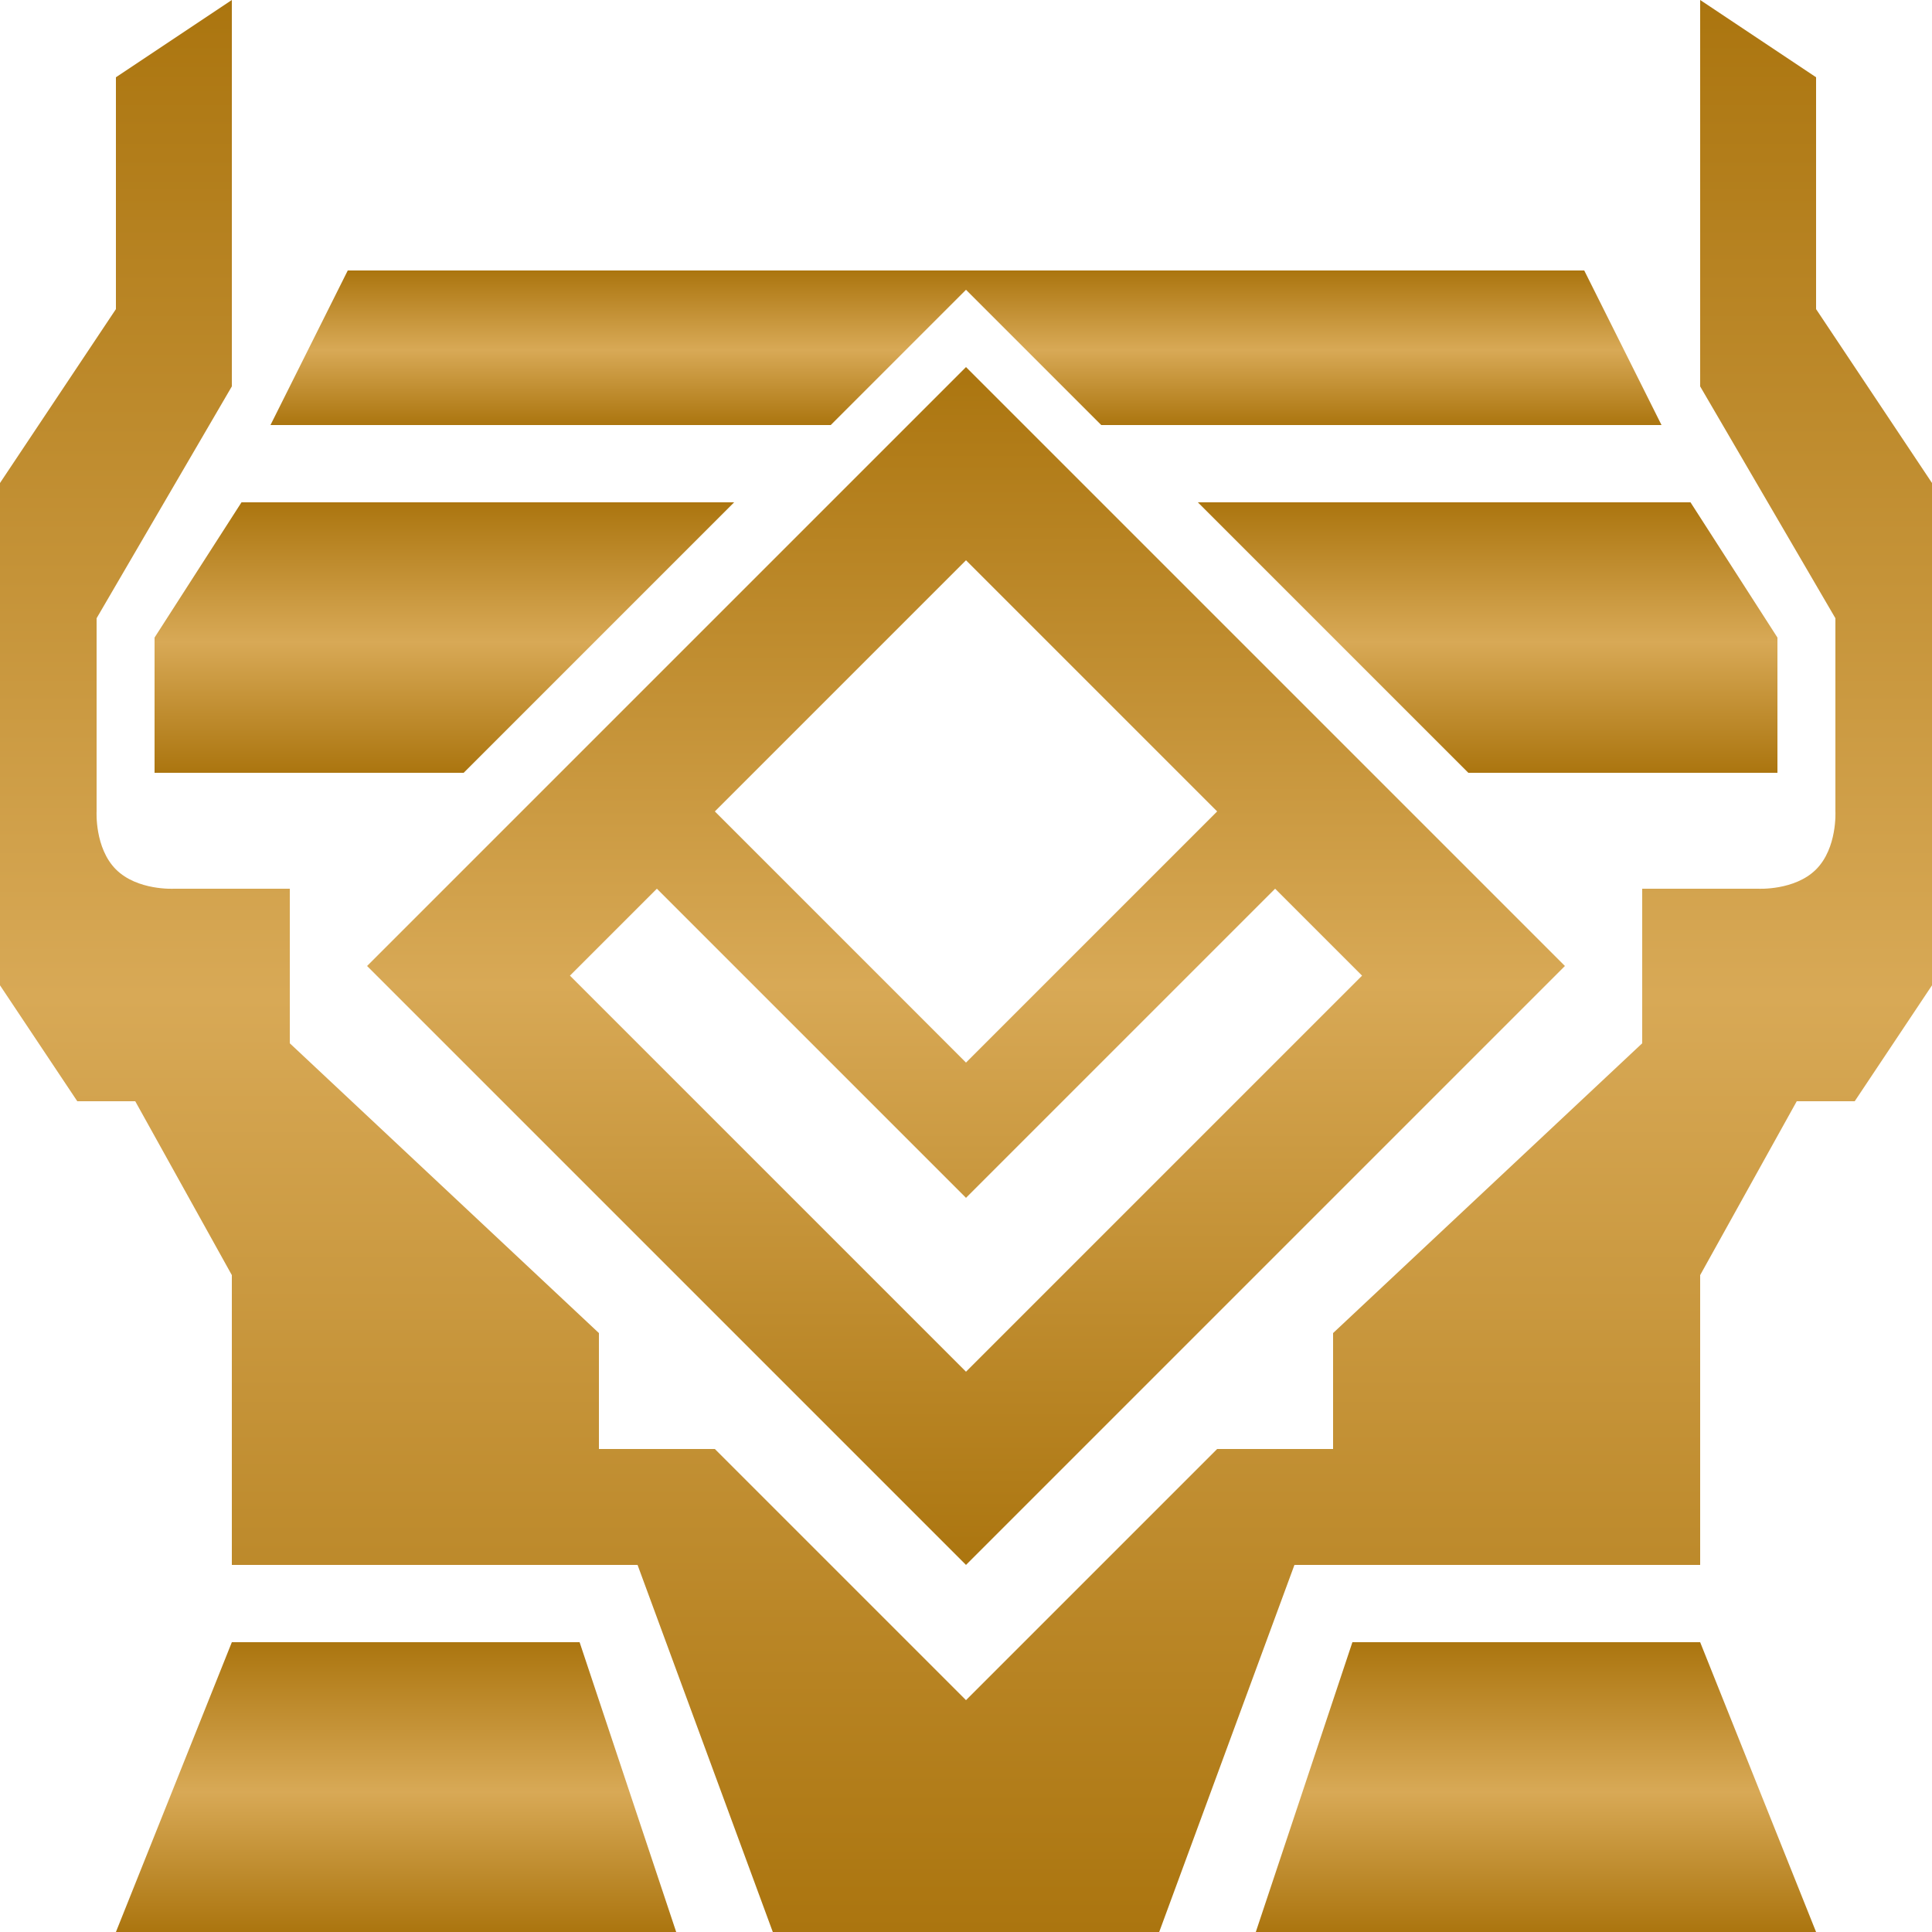
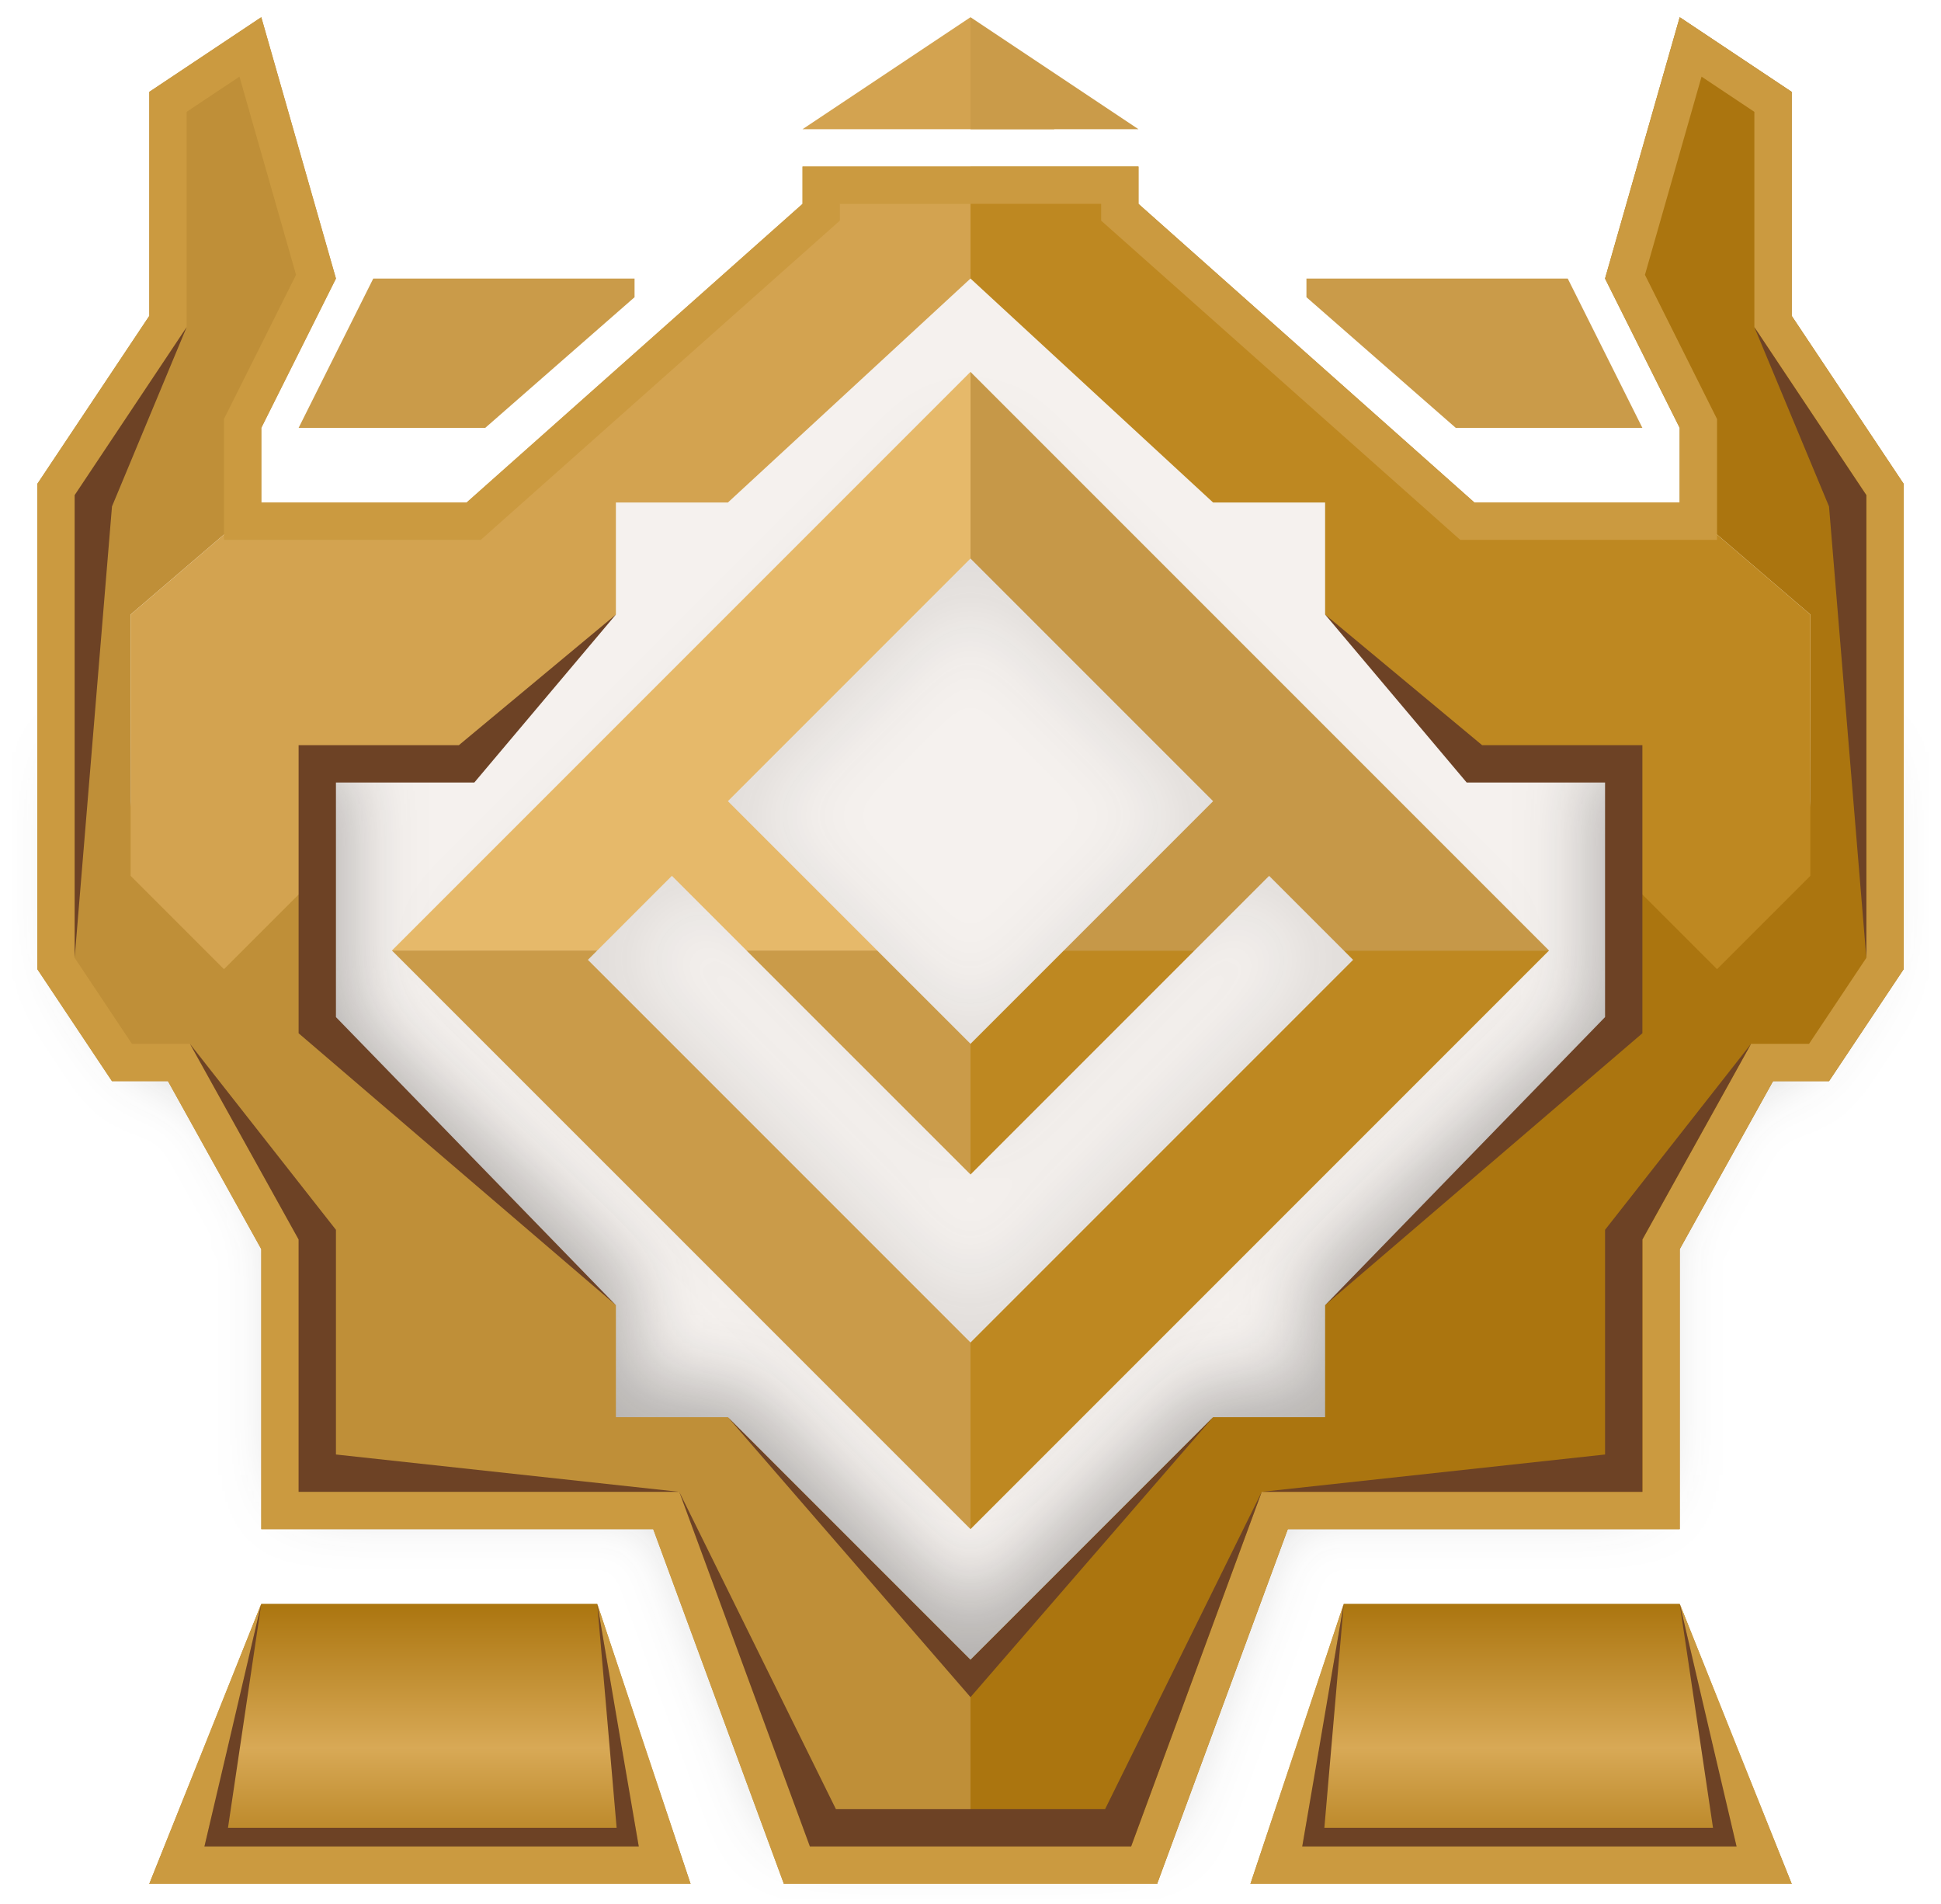
- <svg xmlns="http://www.w3.org/2000/svg" width="100" height="100" fill="none">
-   <g fill-rule="evenodd">
-     <path d="M50 19L19 50l31 31 31-31-31-31zm0 10L37 42l13 13 13-13-13-13zm0 33L34 46l-4.5 4.5L50 71l20.5-20.5L66 46 50 62z" fill="url(#A)" />
-     <path d="M50 88L37 75h-6v-6L15 54v-8H9s-1.895.105-3-1-1-3-1-3V32l7-12V0L6 4v12l-6 9v26l4 6h3l5 9v15h21l7 19h10 10l7-19h21V66l5-9h3l4-6V25l-6-9V4l-6-4v20l7 12v10s.105 1.895-1 3-3 1-3 1h-6v8L69 69v6h-6L50 88z" fill="url(#B)" />
+ <svg xmlns="http://www.w3.org/2000/svg" width="104" height="102" viewBox="0 0 104 102" fill="none">
+   <g id="exchange">
+     <path id="Vector 529" d="M67 100.922L72 85.922H90L96 100.922H67Z" fill="url(#paint0_linear_3674_5117)" />
+     <path id="Vector 529 (Stroke)" fill-rule="evenodd" clip-rule="evenodd" d="M72 85.922H90L93.046 98.922H69.775L72 85.922ZM72 85.922H90L96 100.922H67L72 85.922Z" fill="#CB9A40" />
+     <path id="Vector 529 (Stroke) (Stroke)" fill-rule="evenodd" clip-rule="evenodd" d="M90 85.922L96 100.922H67L72 85.922L69.775 98.922H93.046L90 85.922ZM91.784 97.922L90 85.922H72L70.96 97.922H91.784ZM72 85.922H90L96 100.922H67L72 85.922Z" fill="#6D4225" />
+     <path id="Vector 529_2" d="M37 100.922L32 85.922H14L8 100.922H37Z" fill="url(#paint1_linear_3674_5117)" />
+     <path id="Vector 529 (Stroke)_2" fill-rule="evenodd" clip-rule="evenodd" d="M32 85.922H14L10.954 98.922H34.225L32 85.922ZM32 85.922H14L8 100.922H37L32 85.922Z" fill="#CB9A40" />
+     <path id="Vector 529 (Stroke) (Stroke)_2" fill-rule="evenodd" clip-rule="evenodd" d="M14 85.922L8 100.922H37L32 85.922L34.225 98.922H10.954L14 85.922ZM12.216 97.922L14 85.922H32L33.039 97.922H12.216ZM32 85.922H14L8 100.922H37L32 85.922Z" fill="#6D4225" />
+     <path id="Vector 534" d="M39 24.922L52 12.922L66 24.922H73V32.922L80 38.922H89V54.922L73 70.922V77.922H66L52 91.922L38 77.922H31V70.922L15.5 56.422V38.922H25L31 31.922V24.922H39Z" fill="#F5F1EE" />
+     <g id="Subtract" opacity="0.3" filter="url(#filter0_f_3674_5117)">
+       <path fill-rule="evenodd" clip-rule="evenodd" d="M4.5 40.922V51.372L8.3 57.072H11.15L15.9 65.622V79.872H35.85L42.5 97.922H61.5L68.15 79.872H88.1V65.622L92.85 57.072H95.7L99.5 51.372V40.922H85.25V54.222L70.05 68.472V74.172H64.35L52 86.522L39.65 74.172H33.95V68.472L18.75 54.222V40.922H4.5Z" fill="#212121" />
+     </g>
+     <path id="Vector 229" d="M20 14.922L16 22.922H26L34 15.922V14.922H20Z" fill="#CA9B49" />
+     <path id="Vector 527" d="M84 14.922L88 22.922H78L70 15.922V14.922H84Z" fill="#CA9B49" />
+     <path id="Rectangle 581" d="M52 0.922V6.922H43L52 0.922Z" fill="#D3A350" />
+     <path id="Rectangle 582" d="M52 0.922V6.922H61L52 0.922Z" fill="#CA9B49" />
+     <path id="Rectangle 583" d="M52 3.922V6.922H56.5L52 3.922Z" fill="#CA9B49" />
+     <path id="Vector 230" d="M39 75.922L52 88.922V100.922H42L35 81.922H14V66.922L9 57.922H6L2 51.922V25.922L8 16.922V4.922L14 0.922L18 14.922L14 22.922V26.922L7 32.922V42.922C7 42.922 7.127 45.049 8 45.922C8.617 46.539 10 46.922 10 46.922H17V54.922L33 69.922V75.922H39Z" fill="#BF8F38" />
+     <path id="Vector 531" d="M65 75.922L52 88.922V100.922H62L69 81.922H90V66.922L95 57.922H98L102 51.922V25.922L96 16.922V4.922L90 0.922L86 14.922L90 22.922V26.922L97 32.922V42.922C97 42.922 96.873 45.049 96 45.922C95.382 46.539 94 46.922 94 46.922H87V54.922L71 69.922V75.922H65Z" fill="#AB750F" />
+     <path id="Subtract_2" fill-rule="evenodd" clip-rule="evenodd" d="M43 10.922L25 26.922H14L7 32.922V46.922L12 51.922L17 46.922V40.922H25L33 32.922V26.922H39L52 14.922V8.922H43V10.922Z" fill="#D3A350" />
+     <path id="Subtract_3" fill-rule="evenodd" clip-rule="evenodd" d="M61 10.922L79 26.922H90L97 32.922V46.922L92 51.922L87 46.922V40.922H79L71 32.922V26.922H65L52 14.922V8.922H61V10.922Z" fill="#BE8821" />
+     <path id="Union (Stroke)" fill-rule="evenodd" clip-rule="evenodd" d="M39 75.922H33V69.922L17 54.922V40.922H25L33 32.922V26.922H39L52 14.922L65 26.922H71V32.922L79 40.922H87V54.922L71 69.922V75.922H65L52 88.922L39 75.922ZM65 75.922L52 88.922L39 75.922H33V69.922L17 54.922V40.922H25L33 32.922V26.922H39L52 14.922L65 26.922H71V32.922L79 40.922H87V54.922L71 69.922V75.922H65ZM92 28.922H78.24L59 11.82V10.922H45V11.82L25.76 28.922H12V22.45L15.863 14.723L12.83 4.106L10 5.992V17.527L4 26.527V51.316L7.07 55.922H10.177L16 66.404V79.922H36.395L43.395 98.922H60.605L67.605 79.922H88V66.404L93.823 55.922H96.93L100 51.316V26.527L94 17.527V5.992L91.17 4.106L88.137 14.723L92 22.45V28.922ZM86 14.922L90 0.922L96 4.922V16.922L102 25.922V51.922L98 57.922H95L90 66.922V81.922H69L62 100.922H42L35 81.922H14V66.922L9 57.922H6L2 51.922V25.922L8 16.922V4.922L14 0.922L18 14.922L14 22.922V26.922H25L43 10.922V8.922H61V10.922L79 26.922H90V22.922L86 14.922Z" fill="#CB9A40" />
+     <g id="Union" opacity="0.1" filter="url(#filter1_f_3674_5117)">
+       <path d="M24 50.922H33.935L37.548 47.309L41.162 50.922H47.484L40.258 43.696L52 31.954V22.922L24 50.922Z" fill="#212121" />
+       <path d="M66.452 47.31L52 61.761V55.438L63.742 43.697L52 31.955V22.924L79.999 50.922H80V50.923H79.999L52 78.922V69.89L70.517 51.374L66.452 47.31Z" fill="#212121" />
+       <path d="M24 50.922L52 78.922V69.89L33.484 51.374L33.935 50.922H24Z" fill="#212121" />
+       <path d="M41.162 50.922L52 61.761V55.438L47.484 50.922H41.162Z" fill="#212121" />
+     </g>
+     <g id="Group 477">
+       <path id="Intersect" fill-rule="evenodd" clip-rule="evenodd" d="M52 81.921L82.999 50.922H72L72.5 51.422L52 71.922V81.921ZM64 50.922H57L52 55.922V62.922L64 50.922Z" fill="#BE8821" />
+       <path id="Intersect_2" fill-rule="evenodd" clip-rule="evenodd" d="M72.001 50.923H82.999L52 19.924V29.922L65 42.922L56.999 50.923H63.999L68 46.922L72.001 50.923Z" fill="#C69848" />
+       <path id="Intersect_3" fill-rule="evenodd" clip-rule="evenodd" d="M21 50.922L52 81.921V71.921L31.5 51.422L32 50.922H21ZM40 50.922L52 62.921V55.921L47 50.922H40Z" fill="#CA9B49" />
+       <path id="Intersect_4" fill-rule="evenodd" clip-rule="evenodd" d="M21 50.921L21 50.921L51.999 19.922V29.921L39 42.921L47 50.921H40L36 46.921L31.999 50.921H21Z" fill="#E6B96A" />
+     </g>
+     <g id="Subtract_4">
+       <path fill-rule="evenodd" clip-rule="evenodd" d="M33 75.922V69.922L16 55.355V39.922H24.586L33 32.922V26.922L39 26.922L52 14.922L65 26.922H71V32.922L79.414 39.922H88V55.355L71 69.922V75.922H65L52 90.922L39 75.922H33ZM39 75.922L52 88.922L65 75.922H71V69.922L86 54.489V41.922H78.586L71 32.922V26.922H65L52 14.922L39 26.922L33 26.922V32.922L25.414 41.922H18V54.489L33 69.922V75.922H39Z" fill="#6D4225" />
+       <path fill-rule="evenodd" clip-rule="evenodd" d="M45 11.82V10.922H59V11.82L78.24 28.922H92V22.45L88.137 14.723L91.17 4.106L94 5.992V17.527L100 26.527V51.316L96.93 55.922H93.823L88 66.404V79.922H67.605L60.605 98.922H43.395L36.395 79.922H16V66.404L10.177 55.922H7.07L4 51.316V26.527L10 17.527V5.992L12.83 4.106L15.863 14.723L12 22.45V28.922H25.76L45 11.82ZM78.24 28.922H92V22.45L88.137 14.723L91.17 4.106L94 5.992V17.527L98 27.133L100 51.316L96.93 55.922H93.823L86 65.885V77.922L67.605 79.922L59.211 96.922H44.789L36.395 79.922L18 77.922V65.885L10.177 55.922H7.07L4 51.316L6 27.133L10 17.527V5.992L12.83 4.106L15.863 14.723L12 22.45V28.922H25.76L45 11.82V10.922H59V11.82L78.24 28.922Z" fill="#6D4225" />
+       <path fill-rule="evenodd" clip-rule="evenodd" d="M25 26.922L43 10.922V8.922H61V10.922L79 26.922H90V22.922L86 14.922L90 0.922L96 4.922V16.922L102 25.922V51.922L98 57.922H95L90 66.922V81.922H69L62 100.922L41.979 100.864L35 81.922H14V66.922L9 57.922H6L2 51.922V25.922L8 16.922V4.922L14 0.922L18 14.922L14 22.922V26.922H25ZM25 26.922L43 10.922V8.922H61V10.922L79 26.922H90V22.922L86 14.922L90 0.922L96 4.922V16.922L102 25.922V51.922L98 57.922H95L90 66.922V81.922H69L62 100.922L41.979 100.864L35 81.922H14V66.922L9 57.922H6L2 51.922V25.922L8 16.922V4.922L14 0.922L18 14.922L14 22.922V26.922H25Z" fill="#6D4225" />
+     </g>
  </g>
-   <path d="M35 100L30 85H12L6 100H35Z" fill="url(#C)" />
-   <path d="M65 100l5-15h18l6 15H65z" fill="url(#D)" />
-   <path fill-rule="evenodd" d="M14 22l4-8h32 32l4 8H57l-7-7-7 7H14z" fill="url(#E)" />
-   <path d="M8 33l4.5-7H38L24 40H8v-7z" fill="url(#F)" />
-   <path d="M92 33l-4.5-7H62l14 14h16v-7z" fill="url(#G)" />
  <defs>
-     <linearGradient id="A" x1="50" y1="19" x2="50" y2="81" href="#H">
-       <stop stop-color="#ab750f" />
-       <stop offset=".516" stop-color="#d8a956" />
-       <stop offset="1" stop-color="#ab750f" />
+     <filter id="filter0_f_3674_5117" x="0.7" y="37.122" width="102.6" height="64.6" filterUnits="userSpaceOnUse" color-interpolation-filters="sRGB">
+       <feFlood flood-opacity="0" result="BackgroundImageFix" />
+       <feBlend mode="normal" in="SourceGraphic" in2="BackgroundImageFix" result="shape" />
+       <feGaussianBlur stdDeviation="1.9" result="effect1_foregroundBlur_3674_5117" />
+     </filter>
+     <filter id="filter1_f_3674_5117" x="20" y="18.922" width="64" height="64" filterUnits="userSpaceOnUse" color-interpolation-filters="sRGB">
+       <feFlood flood-opacity="0" result="BackgroundImageFix" />
+       <feBlend mode="normal" in="SourceGraphic" in2="BackgroundImageFix" result="shape" />
+       <feGaussianBlur stdDeviation="2" result="effect1_foregroundBlur_3674_5117" />
+     </filter>
+     <linearGradient id="paint0_linear_3674_5117" x1="81.5" y1="85.922" x2="81.5" y2="100.922" gradientUnits="userSpaceOnUse">
+       <stop stop-color="#AB750F" />
+       <stop offset="0.516" stop-color="#D8A956" />
+       <stop offset="1" stop-color="#AB750F" />
    </linearGradient>
-     <linearGradient id="B" x1="50" y1="0" x2="50" y2="100" href="#H">
-       <stop stop-color="#ab750f" />
-       <stop offset=".516" stop-color="#d8a956" />
-       <stop offset="1" stop-color="#ab750f" />
+     <linearGradient id="paint1_linear_3674_5117" x1="22.5" y1="85.922" x2="22.5" y2="100.922" gradientUnits="userSpaceOnUse">
+       <stop stop-color="#AB750F" />
+       <stop offset="0.516" stop-color="#D8A956" />
+       <stop offset="1" stop-color="#AB750F" />
    </linearGradient>
-     <linearGradient id="C" x1="20.5" y1="85" x2="20.5" y2="100" href="#H">
-       <stop stop-color="#ab750f" />
-       <stop offset=".516" stop-color="#d8a956" />
-       <stop offset="1" stop-color="#ab750f" />
-     </linearGradient>
-     <linearGradient id="D" x1="79.5" y1="85" x2="79.5" y2="100" href="#H">
-       <stop stop-color="#ab750f" />
-       <stop offset=".516" stop-color="#d8a956" />
-       <stop offset="1" stop-color="#ab750f" />
-     </linearGradient>
-     <linearGradient id="E" x1="50" y1="14" x2="50" y2="22" href="#H">
-       <stop stop-color="#ab750f" />
-       <stop offset=".516" stop-color="#d8a956" />
-       <stop offset="1" stop-color="#ab750f" />
-     </linearGradient>
-     <linearGradient id="F" x1="23" y1="26" x2="23" y2="40" href="#H">
-       <stop stop-color="#ab750f" />
-       <stop offset=".516" stop-color="#d8a956" />
-       <stop offset="1" stop-color="#ab750f" />
-     </linearGradient>
-     <linearGradient id="G" x1="77" y1="26" x2="77" y2="40" href="#H">
-       <stop stop-color="#ab750f" />
-       <stop offset=".516" stop-color="#d8a956" />
-       <stop offset="1" stop-color="#ab750f" />
-     </linearGradient>
-     <linearGradient id="H" gradientUnits="userSpaceOnUse" />
  </defs>
</svg>
